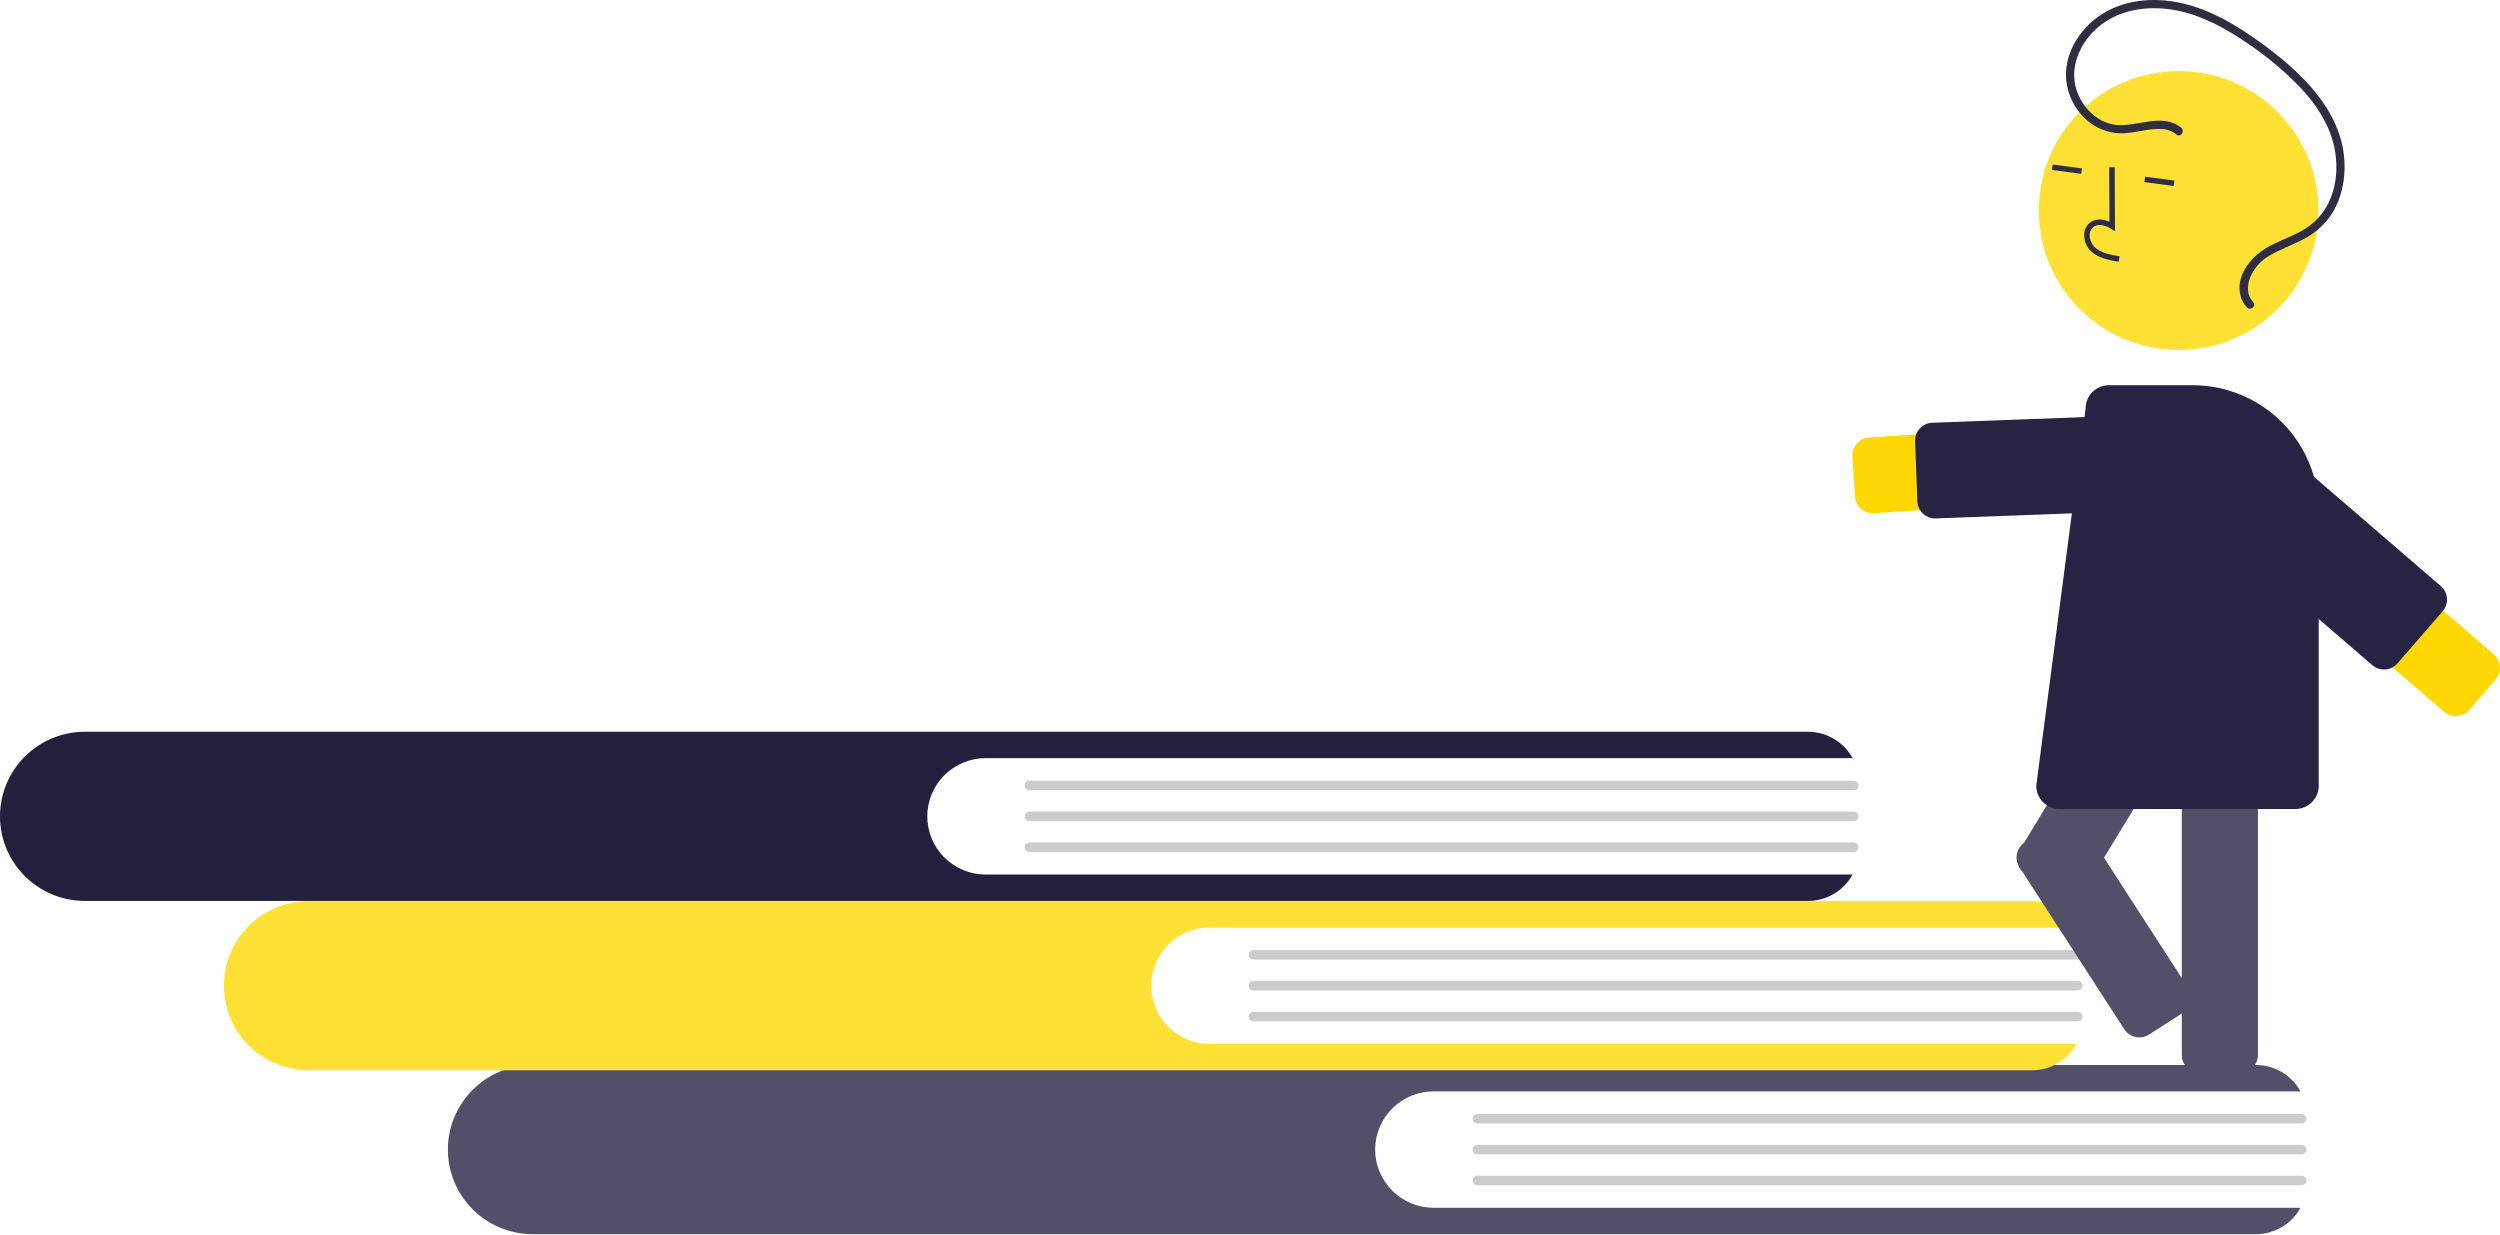
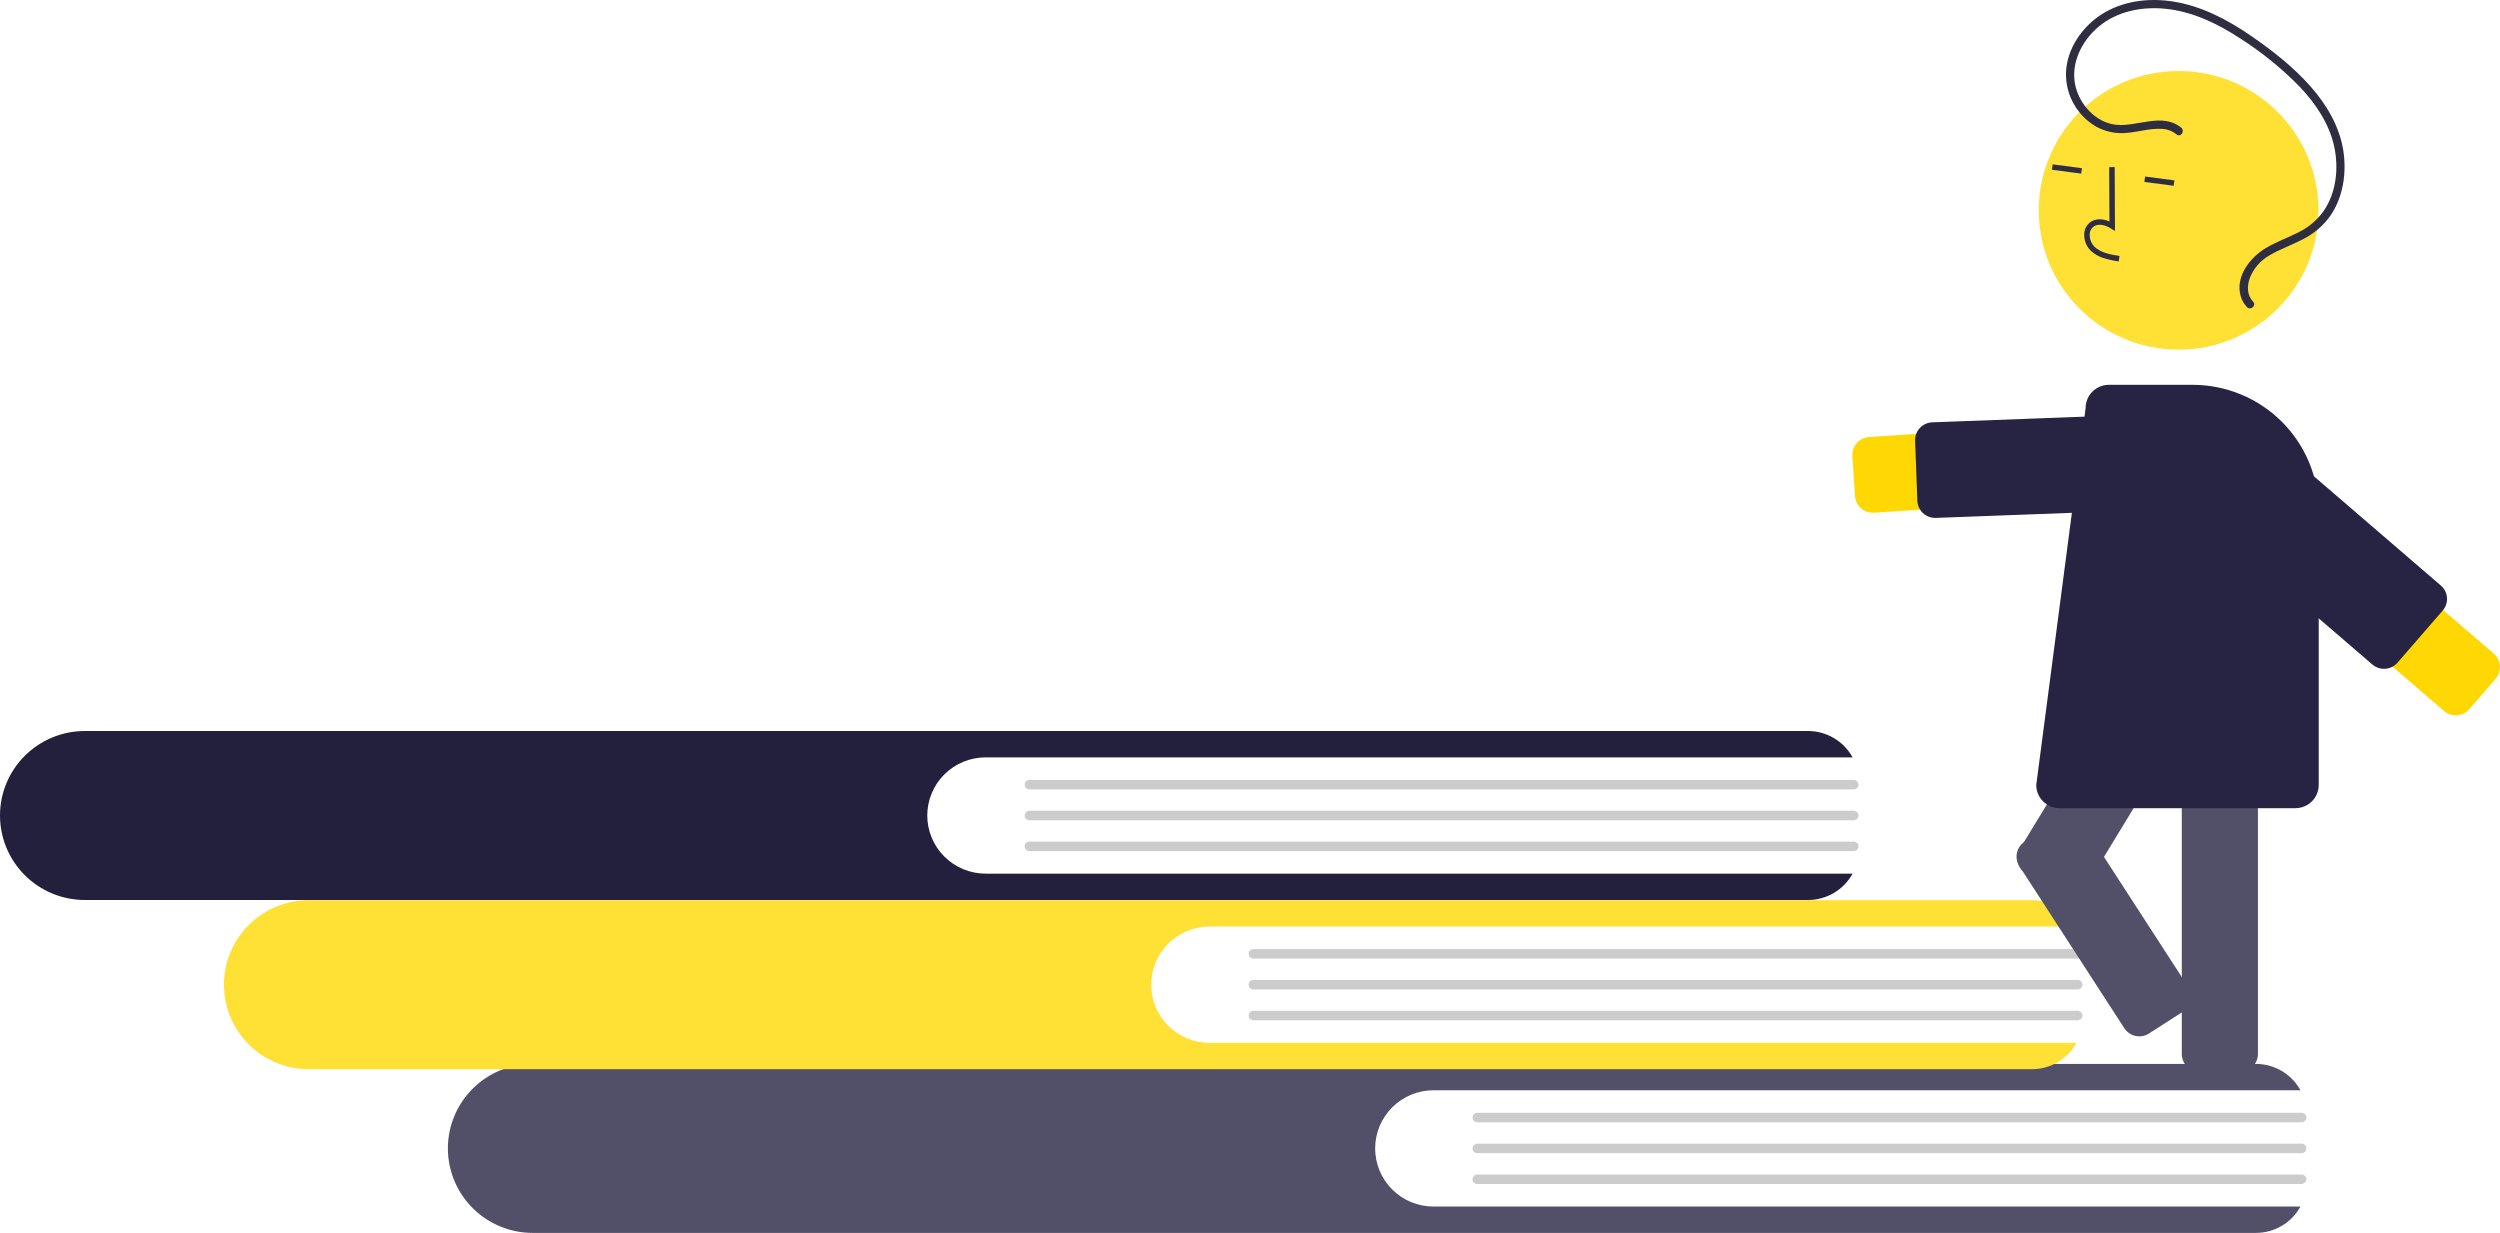
- <svg xmlns="http://www.w3.org/2000/svg" width="632" height="312" viewBox="0 0 632 312" fill="none">
-   <path d="M362.386 305.328C358.474 305.325 354.724 303.774 351.959 301.016C349.194 298.257 347.641 294.517 347.641 290.617C347.641 286.717 349.194 282.977 351.959 280.218C354.724 277.459 358.474 275.908 362.386 275.906H581.557C580.455 273.888 578.828 272.204 576.847 271.03C574.866 269.856 572.605 269.235 570.3 269.234H134.645C128.961 269.24 123.513 271.496 119.496 275.505C115.48 279.515 113.224 284.95 113.225 290.617C113.227 296.282 115.484 301.716 119.5 305.724C123.516 309.733 128.963 311.99 134.645 312H570.3C572.605 311.998 574.866 311.378 576.847 310.204C578.828 309.03 580.455 307.345 581.557 305.328L362.386 305.328Z" fill="#524F69" />
-   <path d="M581.848 284.012H373.467C373.148 284.011 372.843 283.884 372.617 283.659C372.392 283.434 372.266 283.129 372.266 282.811C372.266 282.493 372.392 282.188 372.617 281.963C372.843 281.738 373.148 281.611 373.467 281.61H581.848C582.167 281.611 582.473 281.738 582.698 281.963C582.924 282.188 583.05 282.493 583.05 282.811C583.05 283.129 582.924 283.434 582.698 283.659C582.473 283.884 582.167 284.011 581.848 284.012Z" fill="#CCCCCC" />
-   <path d="M581.848 291.818H373.467C373.148 291.818 372.841 291.691 372.615 291.466C372.39 291.241 372.263 290.935 372.263 290.617C372.263 290.298 372.39 289.993 372.615 289.768C372.841 289.542 373.148 289.416 373.467 289.416H581.848C582.168 289.416 582.474 289.542 582.7 289.768C582.926 289.993 583.053 290.298 583.053 290.617C583.053 290.935 582.926 291.241 582.7 291.466C582.474 291.691 582.168 291.818 581.848 291.818Z" fill="#CCCCCC" />
-   <path d="M581.848 299.624H373.467C373.148 299.623 372.843 299.496 372.617 299.271C372.392 299.046 372.266 298.741 372.266 298.423C372.266 298.105 372.392 297.8 372.617 297.575C372.843 297.349 373.148 297.223 373.467 297.222H581.848C582.167 297.223 582.473 297.349 582.698 297.575C582.924 297.8 583.05 298.105 583.05 298.423C583.05 298.741 582.924 299.046 582.698 299.271C582.473 299.496 582.167 299.623 581.848 299.624Z" fill="#CCCCCC" />
-   <path d="M305.773 263.897C301.862 263.894 298.111 262.343 295.346 259.584C292.581 256.826 291.028 253.085 291.028 249.186C291.028 245.286 292.581 241.545 295.346 238.787C298.111 236.028 301.862 234.477 305.773 234.474H524.945C523.843 232.457 522.216 230.773 520.235 229.599C518.254 228.425 515.993 227.804 513.688 227.802H78.033C72.349 227.809 66.901 230.065 62.884 234.074C58.867 238.083 56.611 243.519 56.612 249.186C56.615 254.851 58.872 260.284 62.888 264.293C66.904 268.302 72.35 270.559 78.033 270.569H513.688C515.993 270.567 518.254 269.947 520.235 268.772C522.216 267.598 523.843 265.914 524.945 263.897L305.773 263.897Z" fill="#FFE035" />
-   <path d="M525.236 242.581H316.855C316.536 242.58 316.23 242.453 316.005 242.228C315.78 242.003 315.653 241.698 315.653 241.38C315.653 241.062 315.78 240.757 316.005 240.532C316.23 240.306 316.536 240.18 316.855 240.179H525.236C525.556 240.179 525.862 240.305 526.088 240.531C526.314 240.756 526.441 241.061 526.441 241.38C526.441 241.698 526.314 242.004 526.088 242.229C525.862 242.454 525.556 242.581 525.236 242.581Z" fill="#CCCCCC" />
-   <path d="M525.236 250.386H316.855C316.536 250.386 316.229 250.26 316.003 250.035C315.777 249.81 315.65 249.504 315.65 249.186C315.65 248.867 315.777 248.562 316.003 248.336C316.229 248.111 316.536 247.985 316.855 247.985H525.236C525.556 247.985 525.862 248.111 526.088 248.336C526.314 248.562 526.441 248.867 526.441 249.186C526.441 249.504 526.314 249.81 526.088 250.035C525.862 250.26 525.556 250.386 525.236 250.386Z" fill="#CCCCCC" />
-   <path d="M525.236 258.192H316.855C316.536 258.192 316.23 258.065 316.005 257.84C315.78 257.614 315.653 257.309 315.653 256.991C315.653 256.673 315.78 256.368 316.005 256.143C316.23 255.918 316.536 255.791 316.855 255.791H525.236C525.395 255.79 525.552 255.821 525.698 255.881C525.844 255.941 525.978 256.03 526.09 256.141C526.202 256.253 526.291 256.385 526.352 256.531C526.412 256.677 526.444 256.833 526.444 256.991C526.444 257.149 526.412 257.306 526.352 257.452C526.291 257.598 526.202 257.73 526.09 257.842C525.978 257.953 525.844 258.042 525.698 258.102C525.552 258.162 525.395 258.193 525.236 258.192Z" fill="#CCCCCC" />
-   <path d="M249.161 221.083C245.25 221.08 241.499 219.529 238.734 216.771C235.969 214.012 234.416 210.272 234.416 206.372C234.416 202.472 235.969 198.732 238.734 195.973C241.499 193.215 245.25 191.663 249.161 191.661H468.333C467.23 189.643 465.603 187.959 463.623 186.785C461.642 185.611 459.38 184.99 457.076 184.989H21.421C15.737 184.995 10.288 187.251 6.272 191.26C2.255 195.27 -0.001 200.705 1.66303e-07 206.372C0.003 212.038 2.26 217.471 6.276 221.479C10.291 225.488 15.738 227.745 21.421 227.755H457.076C459.38 227.753 461.642 227.133 463.623 225.959C465.603 224.785 467.23 223.101 468.333 221.083L249.161 221.083Z" fill="#23203D" />
-   <path d="M468.624 199.767H260.243C259.924 199.766 259.618 199.639 259.393 199.414C259.168 199.189 259.041 198.884 259.041 198.566C259.041 198.248 259.168 197.943 259.393 197.718C259.618 197.493 259.924 197.366 260.243 197.365H468.624C468.943 197.365 469.25 197.492 469.476 197.717C469.702 197.942 469.829 198.248 469.829 198.566C469.829 198.885 469.702 199.19 469.476 199.415C469.25 199.64 468.943 199.767 468.624 199.767Z" fill="#CCCCCC" />
-   <path d="M468.624 207.573H260.243C260.085 207.573 259.928 207.542 259.782 207.481C259.636 207.421 259.503 207.333 259.391 207.221C259.279 207.11 259.19 206.977 259.13 206.831C259.069 206.686 259.038 206.53 259.038 206.372C259.038 206.214 259.069 206.058 259.13 205.912C259.19 205.767 259.279 205.634 259.391 205.523C259.503 205.411 259.636 205.323 259.782 205.262C259.928 205.202 260.085 205.171 260.243 205.171H468.624C468.782 205.171 468.939 205.202 469.085 205.262C469.231 205.323 469.364 205.411 469.476 205.523C469.588 205.634 469.676 205.767 469.737 205.912C469.797 206.058 469.828 206.214 469.828 206.372C469.828 206.53 469.797 206.686 469.737 206.831C469.676 206.977 469.588 207.11 469.476 207.221C469.364 207.333 469.231 207.421 469.085 207.481C468.939 207.542 468.782 207.573 468.624 207.573Z" fill="#CCCCCC" />
-   <path d="M468.624 215.379H260.243C259.923 215.379 259.617 215.252 259.391 215.027C259.165 214.802 259.038 214.496 259.038 214.178C259.038 213.859 259.165 213.554 259.391 213.329C259.617 213.103 259.923 212.977 260.243 212.977H468.624C468.782 212.977 468.939 213.008 469.085 213.068C469.231 213.129 469.364 213.217 469.476 213.329C469.588 213.44 469.676 213.573 469.737 213.718C469.797 213.864 469.828 214.02 469.828 214.178C469.828 214.335 469.797 214.492 469.737 214.637C469.676 214.783 469.588 214.915 469.476 215.027C469.364 215.138 469.231 215.227 469.085 215.287C468.939 215.348 468.782 215.379 468.624 215.379Z" fill="#CCCCCC" />
-   <path d="M473.436 129.749C472.293 129.747 471.193 129.313 470.36 128.533C469.526 127.753 469.021 126.687 468.946 125.55L468.277 115.37C468.199 114.181 468.598 113.009 469.386 112.114C470.174 111.218 471.287 110.671 472.479 110.593L552.476 105.37C553.737 105.287 555.002 105.453 556.198 105.858C557.395 106.263 558.5 106.9 559.45 107.73C560.4 108.561 561.177 109.57 561.735 110.7C562.294 111.83 562.624 113.059 562.707 114.316C562.79 115.573 562.623 116.834 562.217 118.027C561.81 119.22 561.172 120.322 560.339 121.269C559.506 122.216 558.494 122.991 557.36 123.548C556.227 124.105 554.995 124.434 553.734 124.517L473.737 129.739C473.637 129.746 473.536 129.749 473.436 129.749Z" fill="#FFD803" />
-   <path d="M489.21 131.062C488.045 131.06 486.925 130.608 486.086 129.802C485.247 128.996 484.754 127.897 484.709 126.736L484.139 111.531C484.117 110.941 484.211 110.353 484.417 109.8C484.623 109.247 484.936 108.74 485.339 108.307C485.741 107.875 486.225 107.526 486.763 107.28C487.301 107.034 487.882 106.896 488.474 106.874L554.257 104.423C555.451 104.378 556.615 104.809 557.491 105.619C558.367 106.43 558.884 107.554 558.929 108.745L559.499 123.95C559.521 124.539 559.426 125.128 559.22 125.681C559.014 126.234 558.701 126.741 558.299 127.174C557.896 127.606 557.412 127.955 556.874 128.201C556.336 128.447 555.755 128.585 555.164 128.607L489.38 131.058C489.324 131.061 489.266 131.062 489.21 131.062Z" fill="#272343" />
-   <path d="M566.297 271.225H556.065C554.87 271.224 553.725 270.75 552.88 269.908C552.035 269.065 551.56 267.924 551.558 266.732V181.704C551.56 180.513 552.035 179.371 552.88 178.529C553.725 177.686 554.87 177.213 556.065 177.211H566.297C567.492 177.213 568.638 177.686 569.482 178.529C570.327 179.371 570.802 180.513 570.804 181.704V266.732C570.802 267.924 570.327 269.065 569.482 269.908C568.638 270.75 567.492 271.224 566.297 271.225Z" fill="#524F69" />
-   <path d="M520.879 226.28L512.128 220.992C511.107 220.373 510.374 219.376 510.089 218.219C509.805 217.062 509.992 215.84 510.61 214.821L554.817 142.107C555.437 141.089 556.438 140.358 557.598 140.075C558.758 139.791 559.984 139.978 561.007 140.594L569.757 145.882C570.778 146.501 571.511 147.498 571.796 148.655C572.08 149.812 571.893 151.034 571.275 152.053L527.068 224.767C526.448 225.785 525.448 226.516 524.287 226.799C523.127 227.083 521.901 226.896 520.879 226.28Z" fill="#524F69" />
-   <path d="M550.756 88.475C570.284 88.475 586.114 72.692 586.114 53.223C586.114 33.755 570.284 17.972 550.756 17.972C531.229 17.972 515.399 33.755 515.399 53.223C515.399 72.692 531.229 88.475 550.756 88.475Z" fill="#FFE035" />
-   <path d="M531.617 65.26C530.48 64.887 529.436 64.276 528.555 63.467C527.972 62.89 527.522 62.193 527.237 61.424C526.952 60.655 526.84 59.834 526.907 59.017C526.944 58.435 527.115 57.869 527.408 57.364C527.701 56.859 528.106 56.429 528.593 56.106C529.858 55.297 531.549 55.295 533.271 56.051L533.205 42.29L534.592 42.283L534.669 58.462L533.6 57.791C532.361 57.016 530.592 56.47 529.342 57.27C529.033 57.481 528.777 57.761 528.594 58.086C528.411 58.412 528.306 58.776 528.287 59.149C528.241 59.758 528.326 60.369 528.537 60.941C528.749 61.514 529.081 62.035 529.513 62.468C531.044 63.926 533.278 64.382 535.825 64.789L535.605 66.154C534.252 65.975 532.917 65.676 531.617 65.26Z" fill="#2F2E41" />
-   <path d="M518.912 41.594L518.731 42.965L526.134 43.94L526.316 42.569L518.912 41.594Z" fill="#2F2E41" />
-   <path d="M542.281 44.671L542.1 46.041L549.503 47.016L549.685 45.645L542.281 44.671Z" fill="#2F2E41" />
-   <path d="M580.28 204.517H520.657C519.095 204.516 517.597 203.896 516.492 202.795C515.388 201.693 514.766 200.2 514.764 198.642L527.246 103.211C527.256 101.66 527.881 100.177 528.985 99.084C530.089 97.992 531.581 97.379 533.136 97.38H554.295C562.747 97.39 570.849 100.741 576.826 106.699C582.802 112.658 586.163 120.736 586.173 129.162V198.642C586.171 200.2 585.55 201.693 584.445 202.795C583.34 203.896 581.842 204.516 580.28 204.517Z" fill="#272343" />
-   <path d="M631.576 166.914C631.945 167.699 632.077 168.575 631.958 169.434C631.839 170.293 631.474 171.1 630.906 171.757L624.216 179.477C623.829 179.923 623.358 180.289 622.829 180.554C622.3 180.819 621.724 180.977 621.134 181.02C620.544 181.063 619.951 180.99 619.389 180.804C618.827 180.619 618.308 180.325 617.86 179.939L557.197 127.686C556.24 126.862 555.456 125.859 554.888 124.733C554.321 123.607 553.981 122.381 553.889 121.124C553.797 119.867 553.954 118.605 554.351 117.409C554.749 116.213 555.379 115.106 556.205 114.153C557.031 113.199 558.038 112.418 559.167 111.852C560.296 111.286 561.526 110.948 562.787 110.857C564.047 110.765 565.313 110.922 566.513 111.318C567.713 111.715 568.822 112.343 569.778 113.167L630.442 165.42C630.922 165.832 631.308 166.341 631.576 166.914Z" fill="#FFD803" />
-   <path d="M618.187 149.67C618.556 150.455 618.688 151.331 618.569 152.19C618.45 153.049 618.085 153.856 617.517 154.513L606.09 167.699C605.308 168.599 604.2 169.153 603.008 169.24C601.816 169.327 600.639 168.939 599.734 168.161L549.921 125.253C549.473 124.868 549.106 124.398 548.84 123.871C548.575 123.343 548.416 122.769 548.373 122.181C548.33 121.592 548.403 121.001 548.589 120.441C548.775 119.881 549.07 119.363 549.457 118.916L560.883 105.731C561.27 105.284 561.741 104.918 562.27 104.653C562.799 104.388 563.375 104.23 563.965 104.187C564.555 104.144 565.148 104.217 565.71 104.403C566.272 104.588 566.791 104.882 567.239 105.268L617.053 148.176C617.532 148.588 617.919 149.097 618.187 149.67Z" fill="#272343" />
-   <path d="M551.417 32.316C546.691 28.416 540.373 32.104 535.027 31.581C529.914 31.08 525.798 26.593 524.676 21.765C523.367 16.132 526.204 10.41 530.477 6.801C535.156 2.849 541.439 1.621 547.427 2.222C554.289 2.911 560.611 5.975 566.303 9.717C571.795 13.214 576.863 17.333 581.405 21.992C585.475 26.306 588.952 31.474 590.144 37.361C591.226 42.71 590.591 48.673 587.495 53.28C585.851 55.643 583.625 57.544 581.03 58.799C578.327 60.187 575.433 61.197 572.818 62.758C568.864 65.118 565.068 69.928 566.415 74.833C566.704 75.905 567.252 76.889 568.013 77.699C568.926 78.673 570.515 77.334 569.599 76.358C567.99 74.644 568.008 72.317 568.808 70.22C569.762 67.855 571.493 65.883 573.717 64.628C576.455 62.998 579.492 61.966 582.302 60.475C584.992 59.111 587.312 57.119 589.064 54.669C592.369 49.9 593.268 43.759 592.39 38.11C591.44 31.997 588.176 26.487 584.127 21.895C579.722 16.898 574.347 12.699 568.866 8.939C562.986 4.904 556.509 1.522 549.392 0.389C543.223 -0.593 536.571 0.21 531.258 3.652C526.299 6.865 522.553 12.302 522.284 18.303C522.199 21.033 522.844 23.736 524.155 26.134C525.465 28.533 527.393 30.54 529.739 31.948C532.146 33.323 534.924 33.91 537.683 33.625C540.633 33.381 543.573 32.423 546.55 32.617C547.897 32.673 549.189 33.165 550.23 34.019C551.263 34.871 552.442 33.161 551.417 32.316Z" fill="#2F2E41" />
-   <path d="M509.842 216.049C509.854 215.971 509.869 215.893 509.886 215.816C510.009 215.238 510.246 214.691 510.583 214.206C510.92 213.72 511.35 213.306 511.848 212.988L520.447 207.458C521.452 206.814 522.672 206.593 523.84 206.844C525.008 207.095 526.028 207.798 526.677 208.798L553.203 249.801C553.85 250.802 554.073 252.019 553.821 253.184C553.569 254.348 552.863 255.366 551.859 256.012L543.259 261.541C542.255 262.186 541.034 262.407 539.867 262.155C538.699 261.904 537.679 261.201 537.03 260.201L510.504 219.199C509.898 218.268 509.662 217.145 509.842 216.049Z" fill="#524F69" />
+ <svg xmlns="http://www.w3.org/2000/svg" width="1024" height="505" viewBox="0 0 1024 505" fill="none">
+   <path d="M587.156 494.2C580.818 494.196 574.741 491.686 570.262 487.221C565.782 482.756 563.265 476.702 563.265 470.389C563.265 464.077 565.782 458.023 570.262 453.558C574.741 449.093 580.818 446.582 587.156 446.578H942.269C940.483 443.312 937.847 440.586 934.637 438.686C931.428 436.786 927.764 435.781 924.03 435.779H218.159C208.95 435.789 200.122 439.44 193.614 445.93C187.106 452.42 183.451 461.217 183.452 470.389C183.457 479.56 187.114 488.354 193.62 494.842C200.127 501.331 208.952 504.984 218.159 505H924.03C927.763 504.997 931.428 503.993 934.637 502.093C937.846 500.192 940.483 497.466 942.269 494.2L587.156 494.2Z" fill="#524F69" />
+   <path d="M942.741 459.699H605.111C604.594 459.697 604.099 459.492 603.734 459.128C603.369 458.763 603.164 458.27 603.164 457.755C603.164 457.24 603.369 456.746 603.734 456.382C604.099 456.018 604.594 455.812 605.111 455.811H942.741C943.257 455.812 943.753 456.018 944.118 456.382C944.483 456.746 944.688 457.24 944.688 457.755C944.688 458.27 944.483 458.763 944.118 459.128C943.753 459.492 943.257 459.697 942.741 459.699Z" fill="#CCCCCC" />
+   <path d="M942.741 472.333H605.111C604.593 472.333 604.097 472.128 603.731 471.764C603.365 471.399 603.159 470.905 603.159 470.389C603.159 469.874 603.365 469.379 603.731 469.015C604.097 468.65 604.593 468.446 605.111 468.446H942.741C943.258 468.446 943.755 468.65 944.121 469.015C944.487 469.379 944.692 469.874 944.692 470.389C944.692 470.905 944.487 471.399 944.121 471.764C943.755 472.128 943.258 472.333 942.741 472.333Z" fill="#CCCCCC" />
+   <path d="M942.741 484.968H605.111C604.594 484.966 604.099 484.761 603.734 484.397C603.369 484.032 603.164 483.539 603.164 483.024C603.164 482.509 603.369 482.015 603.734 481.651C604.099 481.287 604.594 481.081 605.111 481.08H942.741C943.257 481.081 943.753 481.287 944.118 481.651C944.483 482.015 944.688 482.509 944.688 483.024C944.688 483.539 944.483 484.032 944.118 484.397C943.753 484.761 943.257 484.966 942.741 484.968Z" fill="#CCCCCC" />
+   <path d="M495.43 427.14C489.092 427.136 483.015 424.625 478.535 420.16C474.055 415.695 471.539 409.641 471.539 403.329C471.539 397.017 474.055 390.963 478.535 386.498C483.015 382.033 489.092 379.522 495.43 379.518H850.543C848.757 376.252 846.12 373.526 842.911 371.626C839.702 369.726 836.038 368.721 832.304 368.719H126.433C117.224 368.729 108.396 372.38 101.888 378.87C95.38 385.359 91.725 394.157 91.726 403.329C91.731 412.5 95.387 421.294 101.894 427.782C108.401 434.271 117.226 437.924 126.433 437.94H832.304C836.038 437.937 839.702 436.933 842.911 435.032C846.12 433.132 848.757 430.406 850.543 427.14L495.43 427.14Z" fill="#FFE035" />
+   <path d="M851.014 392.639H513.385C512.868 392.637 512.373 392.432 512.008 392.068C511.643 391.703 511.438 391.209 511.438 390.695C511.438 390.18 511.643 389.686 512.008 389.322C512.373 388.958 512.868 388.752 513.385 388.751H851.014C851.532 388.751 852.029 388.956 852.395 389.32C852.761 389.685 852.966 390.179 852.966 390.695C852.966 391.21 852.761 391.705 852.395 392.069C852.029 392.434 851.532 392.639 851.014 392.639Z" fill="#CCCCCC" />
+   <path d="M851.014 405.273H513.385C512.867 405.273 512.371 405.068 512.005 404.704C511.639 404.339 511.433 403.845 511.433 403.329C511.433 402.814 511.639 402.319 512.005 401.955C512.371 401.59 512.867 401.385 513.385 401.385H851.014C851.532 401.385 852.028 401.59 852.394 401.955C852.76 402.319 852.966 402.814 852.966 403.329C852.966 403.845 852.76 404.339 852.394 404.704C852.028 405.068 851.532 405.273 851.014 405.273Z" fill="#CCCCCC" />
+   <path d="M851.014 417.907H513.385C512.868 417.906 512.373 417.701 512.008 417.336C511.643 416.972 511.438 416.478 511.438 415.964C511.438 415.449 511.643 414.955 512.008 414.591C512.373 414.226 512.868 414.021 513.385 414.02H851.014C851.271 414.019 851.525 414.069 851.763 414.166C852 414.264 852.216 414.407 852.397 414.587C852.579 414.768 852.723 414.982 852.822 415.219C852.92 415.455 852.971 415.708 852.971 415.964C852.971 416.219 852.92 416.472 852.822 416.709C852.723 416.945 852.579 417.159 852.397 417.34C852.216 417.52 852 417.663 851.763 417.761C851.525 417.858 851.271 417.908 851.014 417.907Z" fill="#CCCCCC" />
+   <path d="M403.704 357.843C397.366 357.838 391.289 355.328 386.809 350.863C382.329 346.398 379.813 340.344 379.813 334.031C379.813 327.719 382.329 321.665 386.809 317.2C391.289 312.735 397.366 310.224 403.704 310.22H758.817C757.031 306.955 754.394 304.228 751.185 302.328C747.976 300.428 744.312 299.423 740.578 299.421H34.707C25.498 299.431 16.669 303.082 10.162 309.572C3.654 316.062 -0.001 324.859 2.69453e-07 334.031C0.005 343.202 3.661 351.996 10.168 358.484C16.675 364.973 25.5 368.626 34.707 368.642H740.578C744.312 368.639 747.976 367.635 751.185 365.735C754.395 363.834 757.031 361.108 758.817 357.843L403.704 357.843Z" fill="#23203D" />
+   <path d="M759.289 323.341H421.659C421.142 323.339 420.647 323.134 420.282 322.77C419.917 322.405 419.712 321.912 419.712 321.397C419.712 320.882 419.917 320.388 420.282 320.024C420.647 319.66 421.142 319.454 421.659 319.453H759.289C759.806 319.453 760.302 319.658 760.668 320.022C761.034 320.387 761.24 320.881 761.24 321.397C761.24 321.912 761.034 322.407 760.668 322.771C760.302 323.136 759.806 323.341 759.289 323.341Z" fill="#CCCCCC" />
+   <path d="M759.288 335.975H421.659C421.402 335.975 421.148 335.925 420.912 335.827C420.675 335.73 420.46 335.586 420.278 335.406C420.097 335.225 419.954 335.011 419.855 334.775C419.757 334.539 419.707 334.287 419.707 334.031C419.707 333.776 419.757 333.523 419.855 333.288C419.954 333.052 420.097 332.838 420.278 332.657C420.46 332.477 420.675 332.333 420.912 332.236C421.148 332.138 421.402 332.088 421.659 332.088H759.288C759.545 332.088 759.798 332.138 760.035 332.236C760.272 332.333 760.487 332.477 760.668 332.657C760.85 332.838 760.993 333.052 761.091 333.288C761.19 333.523 761.24 333.776 761.24 334.031C761.24 334.287 761.19 334.539 761.091 334.775C760.993 335.011 760.85 335.225 760.668 335.406C760.487 335.586 760.272 335.73 760.035 335.827C759.798 335.925 759.545 335.975 759.288 335.975Z" fill="#CCCCCC" />
+   <path d="M759.288 348.61H421.659C421.141 348.61 420.644 348.405 420.278 348.04C419.912 347.676 419.707 347.182 419.707 346.666C419.707 346.151 419.912 345.656 420.278 345.292C420.644 344.927 421.141 344.722 421.659 344.722H759.288C759.545 344.722 759.798 344.773 760.035 344.87C760.272 344.968 760.487 345.111 760.668 345.292C760.85 345.472 760.993 345.686 761.091 345.922C761.19 346.158 761.24 346.411 761.24 346.666C761.24 346.921 761.19 347.174 761.091 347.41C760.993 347.646 760.85 347.86 760.668 348.04C760.487 348.221 760.272 348.364 760.035 348.462C759.798 348.56 759.545 348.61 759.288 348.61Z" fill="#CCCCCC" />
+   <path d="M767.085 210.011C765.233 210.008 763.451 209.304 762.101 208.042C760.75 206.78 759.931 205.054 759.81 203.214L758.727 186.736C758.6 184.812 759.246 182.916 760.523 181.466C761.8 180.016 763.603 179.13 765.535 179.004L895.15 170.55C897.193 170.417 899.242 170.686 901.181 171.341C903.12 171.997 904.91 173.026 906.449 174.371C907.989 175.716 909.247 177.349 910.152 179.178C911.058 181.007 911.593 182.996 911.727 185.031C911.86 187.066 911.59 189.107 910.932 191.038C910.274 192.969 909.24 194.752 907.89 196.285C906.54 197.818 904.9 199.071 903.064 199.973C901.227 200.875 899.23 201.408 897.187 201.541L767.573 209.995C767.41 210.005 767.247 210.01 767.085 210.011Z" fill="#FFD803" />
+   <path d="M792.643 212.135C790.755 212.132 788.941 211.401 787.582 210.096C786.223 208.791 785.423 207.013 785.35 205.134L784.426 180.523C784.391 179.569 784.544 178.617 784.877 177.721C785.211 176.826 785.718 176.005 786.371 175.305C787.023 174.605 787.807 174.04 788.679 173.642C789.55 173.244 790.492 173.02 791.45 172.985L898.036 169.017C899.971 168.945 901.855 169.642 903.275 170.954C904.694 172.266 905.532 174.086 905.605 176.013L906.528 200.624C906.564 201.578 906.411 202.53 906.077 203.425C905.744 204.321 905.236 205.142 904.584 205.842C903.932 206.542 903.147 207.107 902.276 207.505C901.404 207.903 900.463 208.126 899.504 208.162L792.919 212.13C792.827 212.133 792.735 212.135 792.643 212.135Z" fill="#272343" />
+   <path d="M917.544 439.002H900.965C899.029 439 897.173 438.233 895.804 436.87C894.435 435.506 893.665 433.658 893.663 431.73V294.104C893.665 292.176 894.435 290.328 895.804 288.965C897.173 287.601 899.029 286.834 900.965 286.832H917.544C919.48 286.834 921.336 287.601 922.705 288.965C924.073 290.328 924.843 292.176 924.846 294.104V431.73C924.843 433.658 924.073 435.506 922.705 436.87C921.336 438.233 919.48 439 917.544 439.002Z" fill="#524F69" />
+   <path d="M843.954 366.254L829.776 357.695C828.122 356.694 826.934 355.08 826.473 353.207C826.012 351.335 826.315 349.357 827.317 347.707L898.943 230.013C899.948 228.366 901.569 227.183 903.449 226.723C905.329 226.264 907.315 226.566 908.971 227.564L923.15 236.123C924.804 237.125 925.992 238.738 926.453 240.611C926.914 242.484 926.61 244.462 925.609 246.112L853.983 363.805C852.977 365.453 851.357 366.636 849.477 367.095C847.597 367.554 845.611 367.252 843.954 366.254Z" fill="#524F69" />
+   <path d="M892.363 143.205C924.003 143.205 949.652 117.659 949.652 86.147C949.652 54.635 924.003 29.089 892.363 29.089C860.724 29.089 835.075 54.635 835.075 86.147C835.075 117.659 860.724 143.205 892.363 143.205Z" fill="#FFE035" />
+   <path d="M861.354 105.628C859.511 105.025 857.819 104.036 856.392 102.728C855.447 101.793 854.718 100.665 854.256 99.42C853.795 98.176 853.612 96.846 853.721 95.524C853.781 94.582 854.059 93.667 854.533 92.849C855.007 92.032 855.665 91.335 856.454 90.813C858.503 89.504 861.243 89.5 864.032 90.724L863.927 68.45L866.173 68.439L866.297 94.625L864.566 93.541C862.559 92.285 859.693 91.402 857.667 92.696C857.167 93.038 856.752 93.49 856.455 94.018C856.159 94.546 855.989 95.134 855.958 95.738C855.882 96.723 856.02 97.712 856.363 98.639C856.706 99.566 857.245 100.408 857.944 101.109C860.424 103.469 864.044 104.207 868.171 104.867L867.815 107.076C865.622 106.787 863.46 106.302 861.354 105.628Z" fill="#2F2E41" />
+   <path d="M840.768 67.324L840.474 69.542L852.47 71.12L852.764 68.902L840.768 67.324Z" fill="#2F2E41" />
+   <path d="M878.632 72.303L878.338 74.522L890.333 76.099L890.627 73.881L878.632 72.303Z" fill="#2F2E41" />
+   <path d="M940.199 331.03H843.596C841.064 331.027 838.637 330.024 836.847 328.241C835.057 326.458 834.05 324.041 834.048 321.52L854.272 167.056C854.288 164.546 855.301 162.145 857.089 160.377C858.877 158.608 861.295 157.617 863.815 157.619H898.098C911.791 157.634 924.92 163.059 934.602 172.703C944.285 182.346 949.732 195.422 949.747 209.06V321.52C949.744 324.041 948.737 326.458 946.947 328.241C945.157 330.024 942.731 331.027 940.199 331.03Z" fill="#272343" />
+   <path d="M1023.31 270.164C1023.91 271.436 1024.12 272.853 1023.93 274.244C1023.74 275.635 1023.15 276.94 1022.23 278.004L1011.39 290.499C1010.76 291.221 1010 291.814 1009.14 292.243C1008.28 292.671 1007.35 292.928 1006.39 292.997C1005.44 293.067 1004.48 292.948 1003.57 292.648C1002.66 292.347 1001.81 291.871 1001.09 291.247L902.799 206.671C901.249 205.338 899.978 203.714 899.059 201.891C898.139 200.069 897.589 198.084 897.44 196.05C897.29 194.016 897.545 191.973 898.189 190.037C898.832 188.101 899.853 186.31 901.191 184.767C902.53 183.223 904.161 181.958 905.991 181.042C907.821 180.127 909.814 179.579 911.856 179.431C913.898 179.283 915.95 179.537 917.893 180.178C919.837 180.82 921.635 181.837 923.184 183.17L1021.47 267.746C1022.25 268.414 1022.88 269.238 1023.31 270.164Z" fill="#FFD803" />
+   <path d="M1001.62 242.253C1002.22 243.525 1002.43 244.942 1002.24 246.333C1002.04 247.723 1001.45 249.029 1000.53 250.092L982.018 271.435C980.751 272.892 978.955 273.79 977.024 273.93C975.094 274.07 973.186 273.442 971.72 272.183L891.01 202.734C890.285 202.109 889.69 201.349 889.259 200.496C888.829 199.642 888.571 198.713 888.501 197.76C888.432 196.808 888.551 195.851 888.852 194.944C889.154 194.038 889.632 193.199 890.259 192.477L908.772 171.134C909.399 170.412 910.162 169.819 911.019 169.39C911.876 168.962 912.809 168.705 913.765 168.636C914.722 168.566 915.682 168.685 916.592 168.985C917.503 169.286 918.344 169.762 919.07 170.386L999.78 239.835C1000.56 240.503 1001.18 241.327 1001.62 242.253Z" fill="#272343" />
+   <path d="M893.435 52.306C885.777 45.994 875.539 51.964 866.879 51.116C858.593 50.306 851.924 43.043 850.107 35.228C847.987 26.111 852.582 16.849 859.505 11.008C867.088 4.611 877.268 2.623 886.969 3.597C898.088 4.712 908.331 9.671 917.554 15.728C926.452 21.389 934.663 28.056 942.022 35.596C948.617 42.579 954.251 50.944 956.181 60.471C957.935 69.13 956.906 78.781 951.889 86.239C949.226 90.063 945.619 93.14 941.415 95.171C937.034 97.418 932.347 99.053 928.109 101.579C921.702 105.399 915.553 113.184 917.734 121.124C918.202 122.858 919.091 124.452 920.323 125.763C921.803 127.339 924.377 125.171 922.893 123.592C920.287 120.818 920.316 117.052 921.612 113.657C923.157 109.83 925.962 106.638 929.566 104.606C934.002 101.967 938.923 100.297 943.475 97.884C947.834 95.676 951.592 92.452 954.431 88.486C959.787 80.768 961.243 70.827 959.821 61.684C958.282 51.789 952.992 42.872 946.433 35.439C939.295 27.35 930.586 20.554 921.706 14.468C912.178 7.938 901.684 2.463 890.153 0.63C880.157 -0.96 869.38 0.339 860.772 5.911C852.736 11.112 846.666 19.912 846.231 29.625C846.093 34.044 847.139 38.419 849.262 42.301C851.385 46.183 854.508 49.431 858.31 51.711C862.21 53.936 866.712 54.886 871.181 54.426C875.962 54.03 880.725 52.48 885.549 52.794C887.731 52.884 889.824 53.681 891.511 55.063C893.184 56.442 895.094 53.674 893.435 52.306Z" fill="#2F2E41" />
+   <path d="M826.071 349.695C826.092 349.569 826.116 349.443 826.144 349.317C826.343 348.383 826.727 347.497 827.273 346.711C827.819 345.926 828.516 345.256 829.323 344.74L843.255 335.79C844.883 334.747 846.86 334.389 848.753 334.796C850.645 335.202 852.298 336.34 853.349 337.959L896.328 404.325C897.377 405.946 897.737 407.915 897.329 409.8C896.92 411.686 895.777 413.332 894.149 414.378L880.217 423.328C878.589 424.371 876.612 424.728 874.72 424.322C872.827 423.915 871.174 422.778 870.123 421.159L827.144 354.793C826.162 353.286 825.78 351.468 826.071 349.695Z" fill="#524F69" />
</svg>
